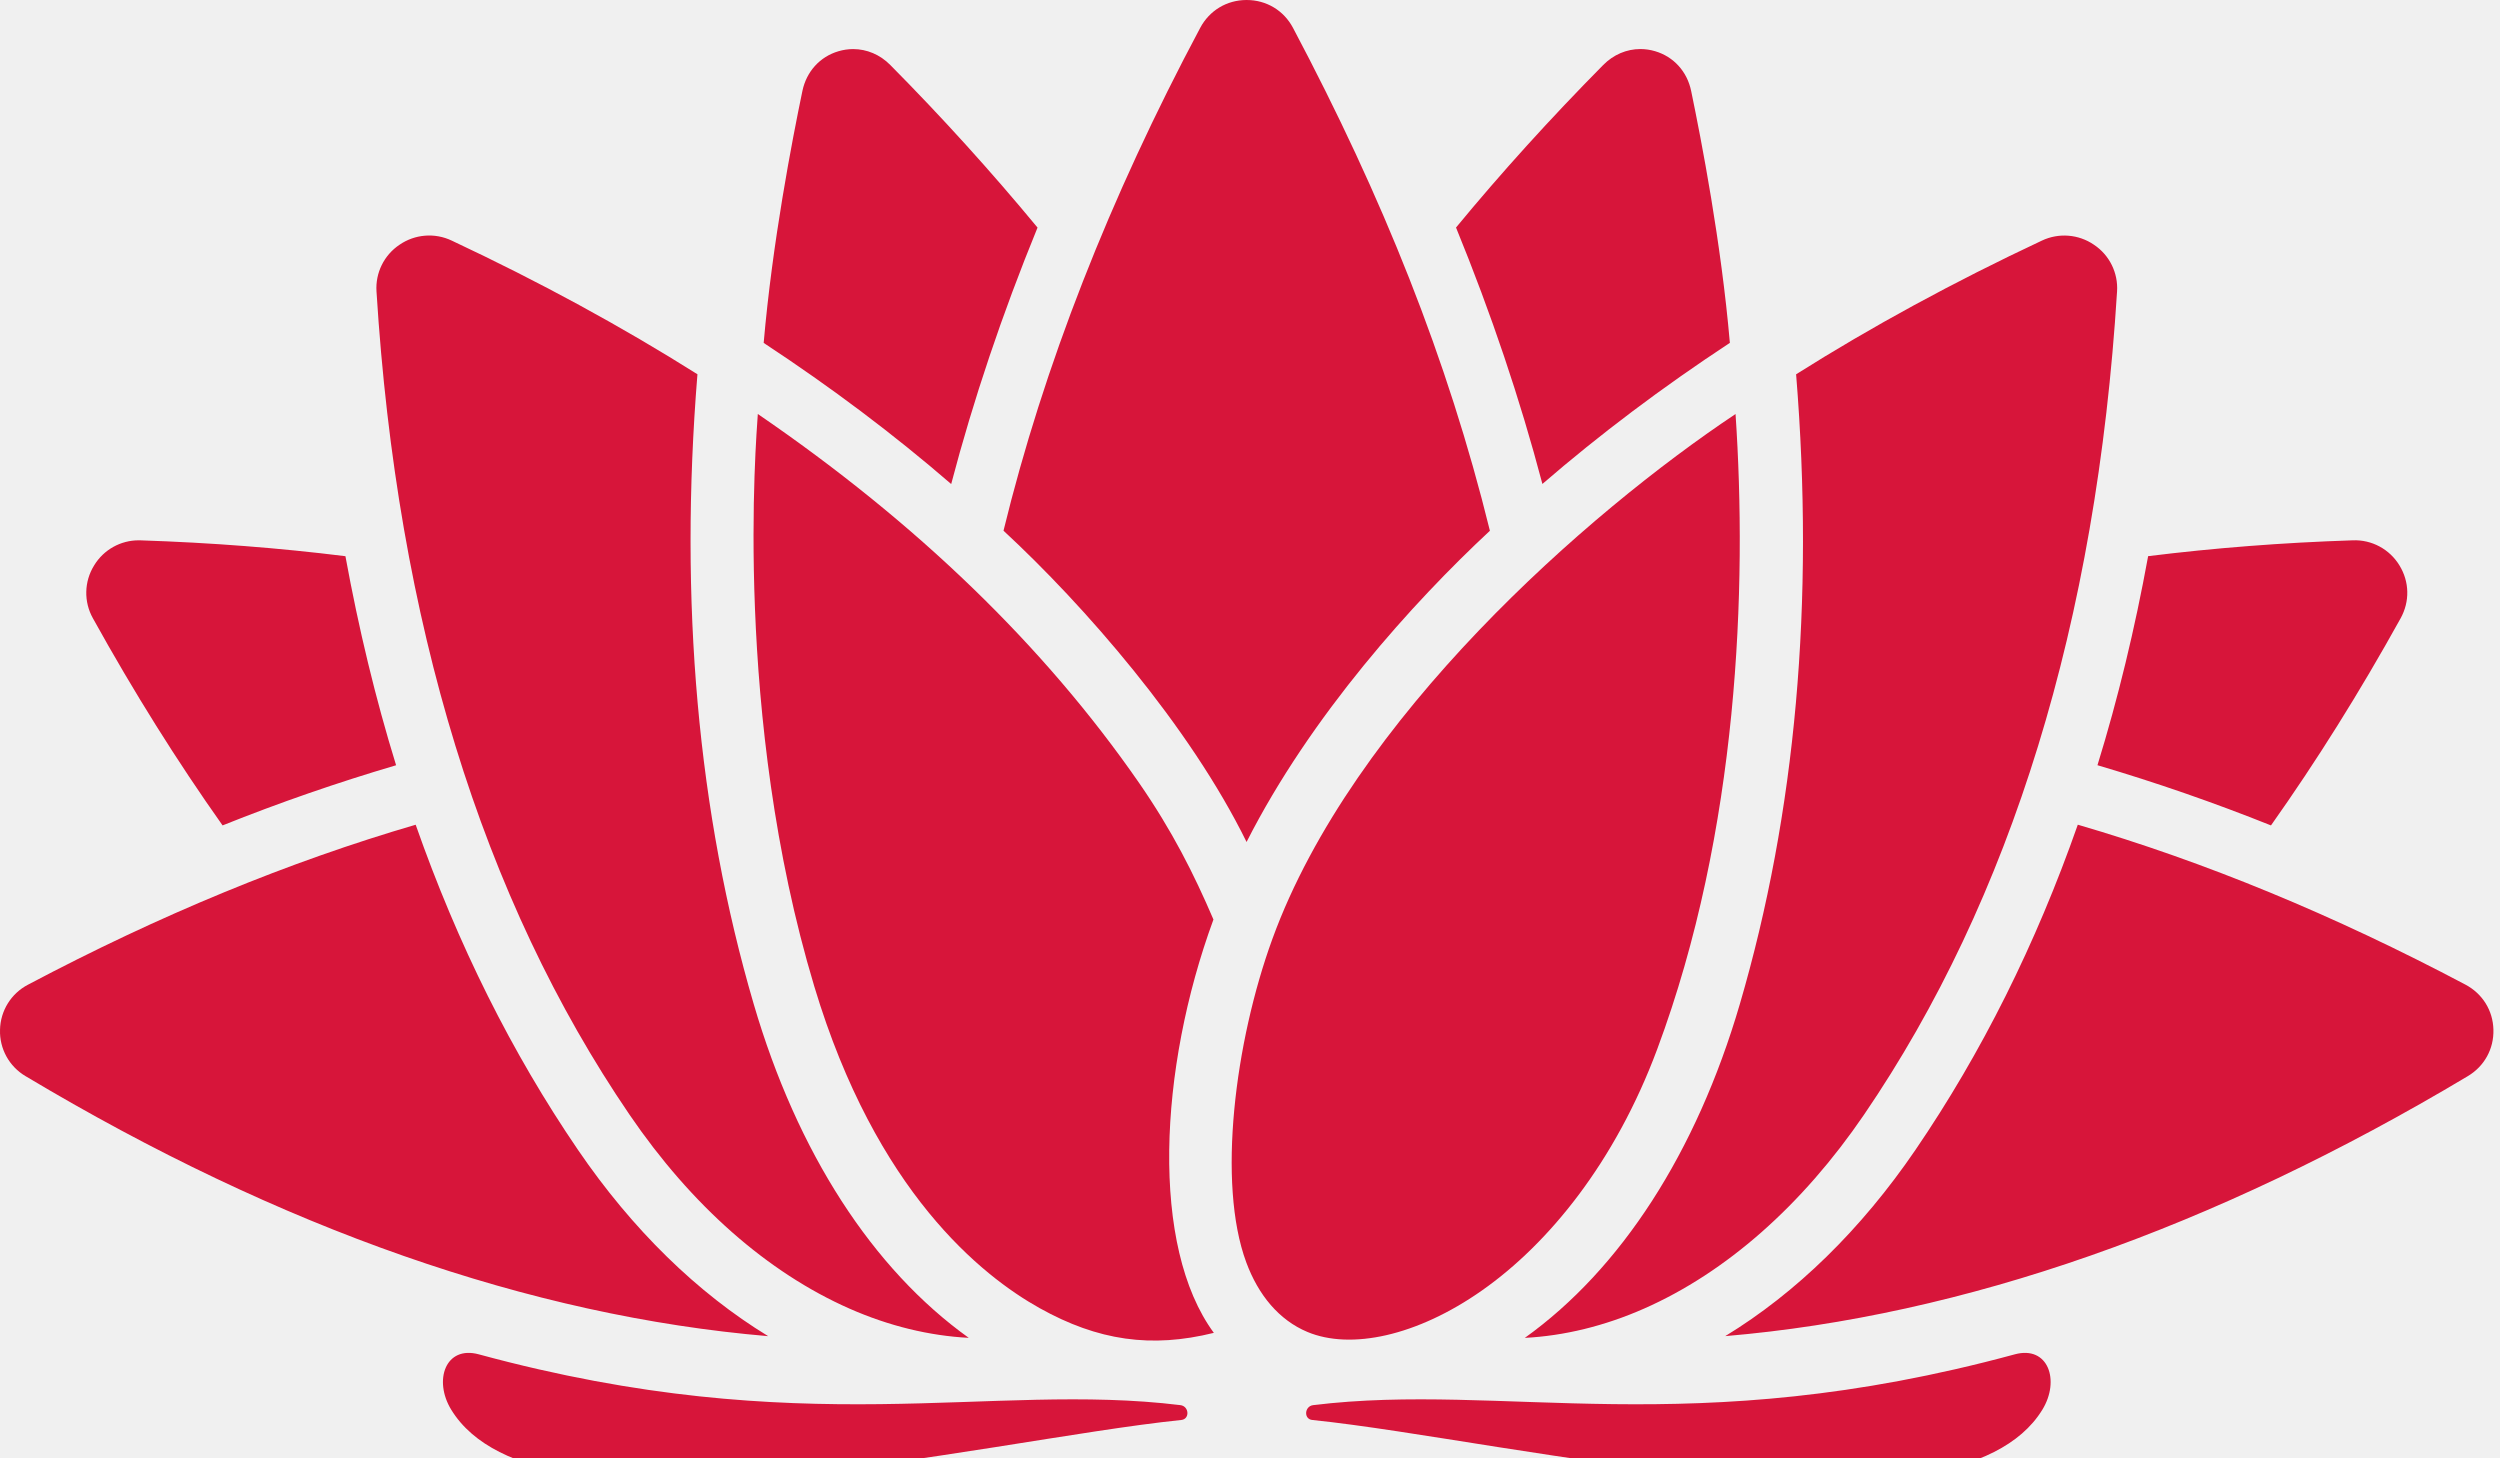
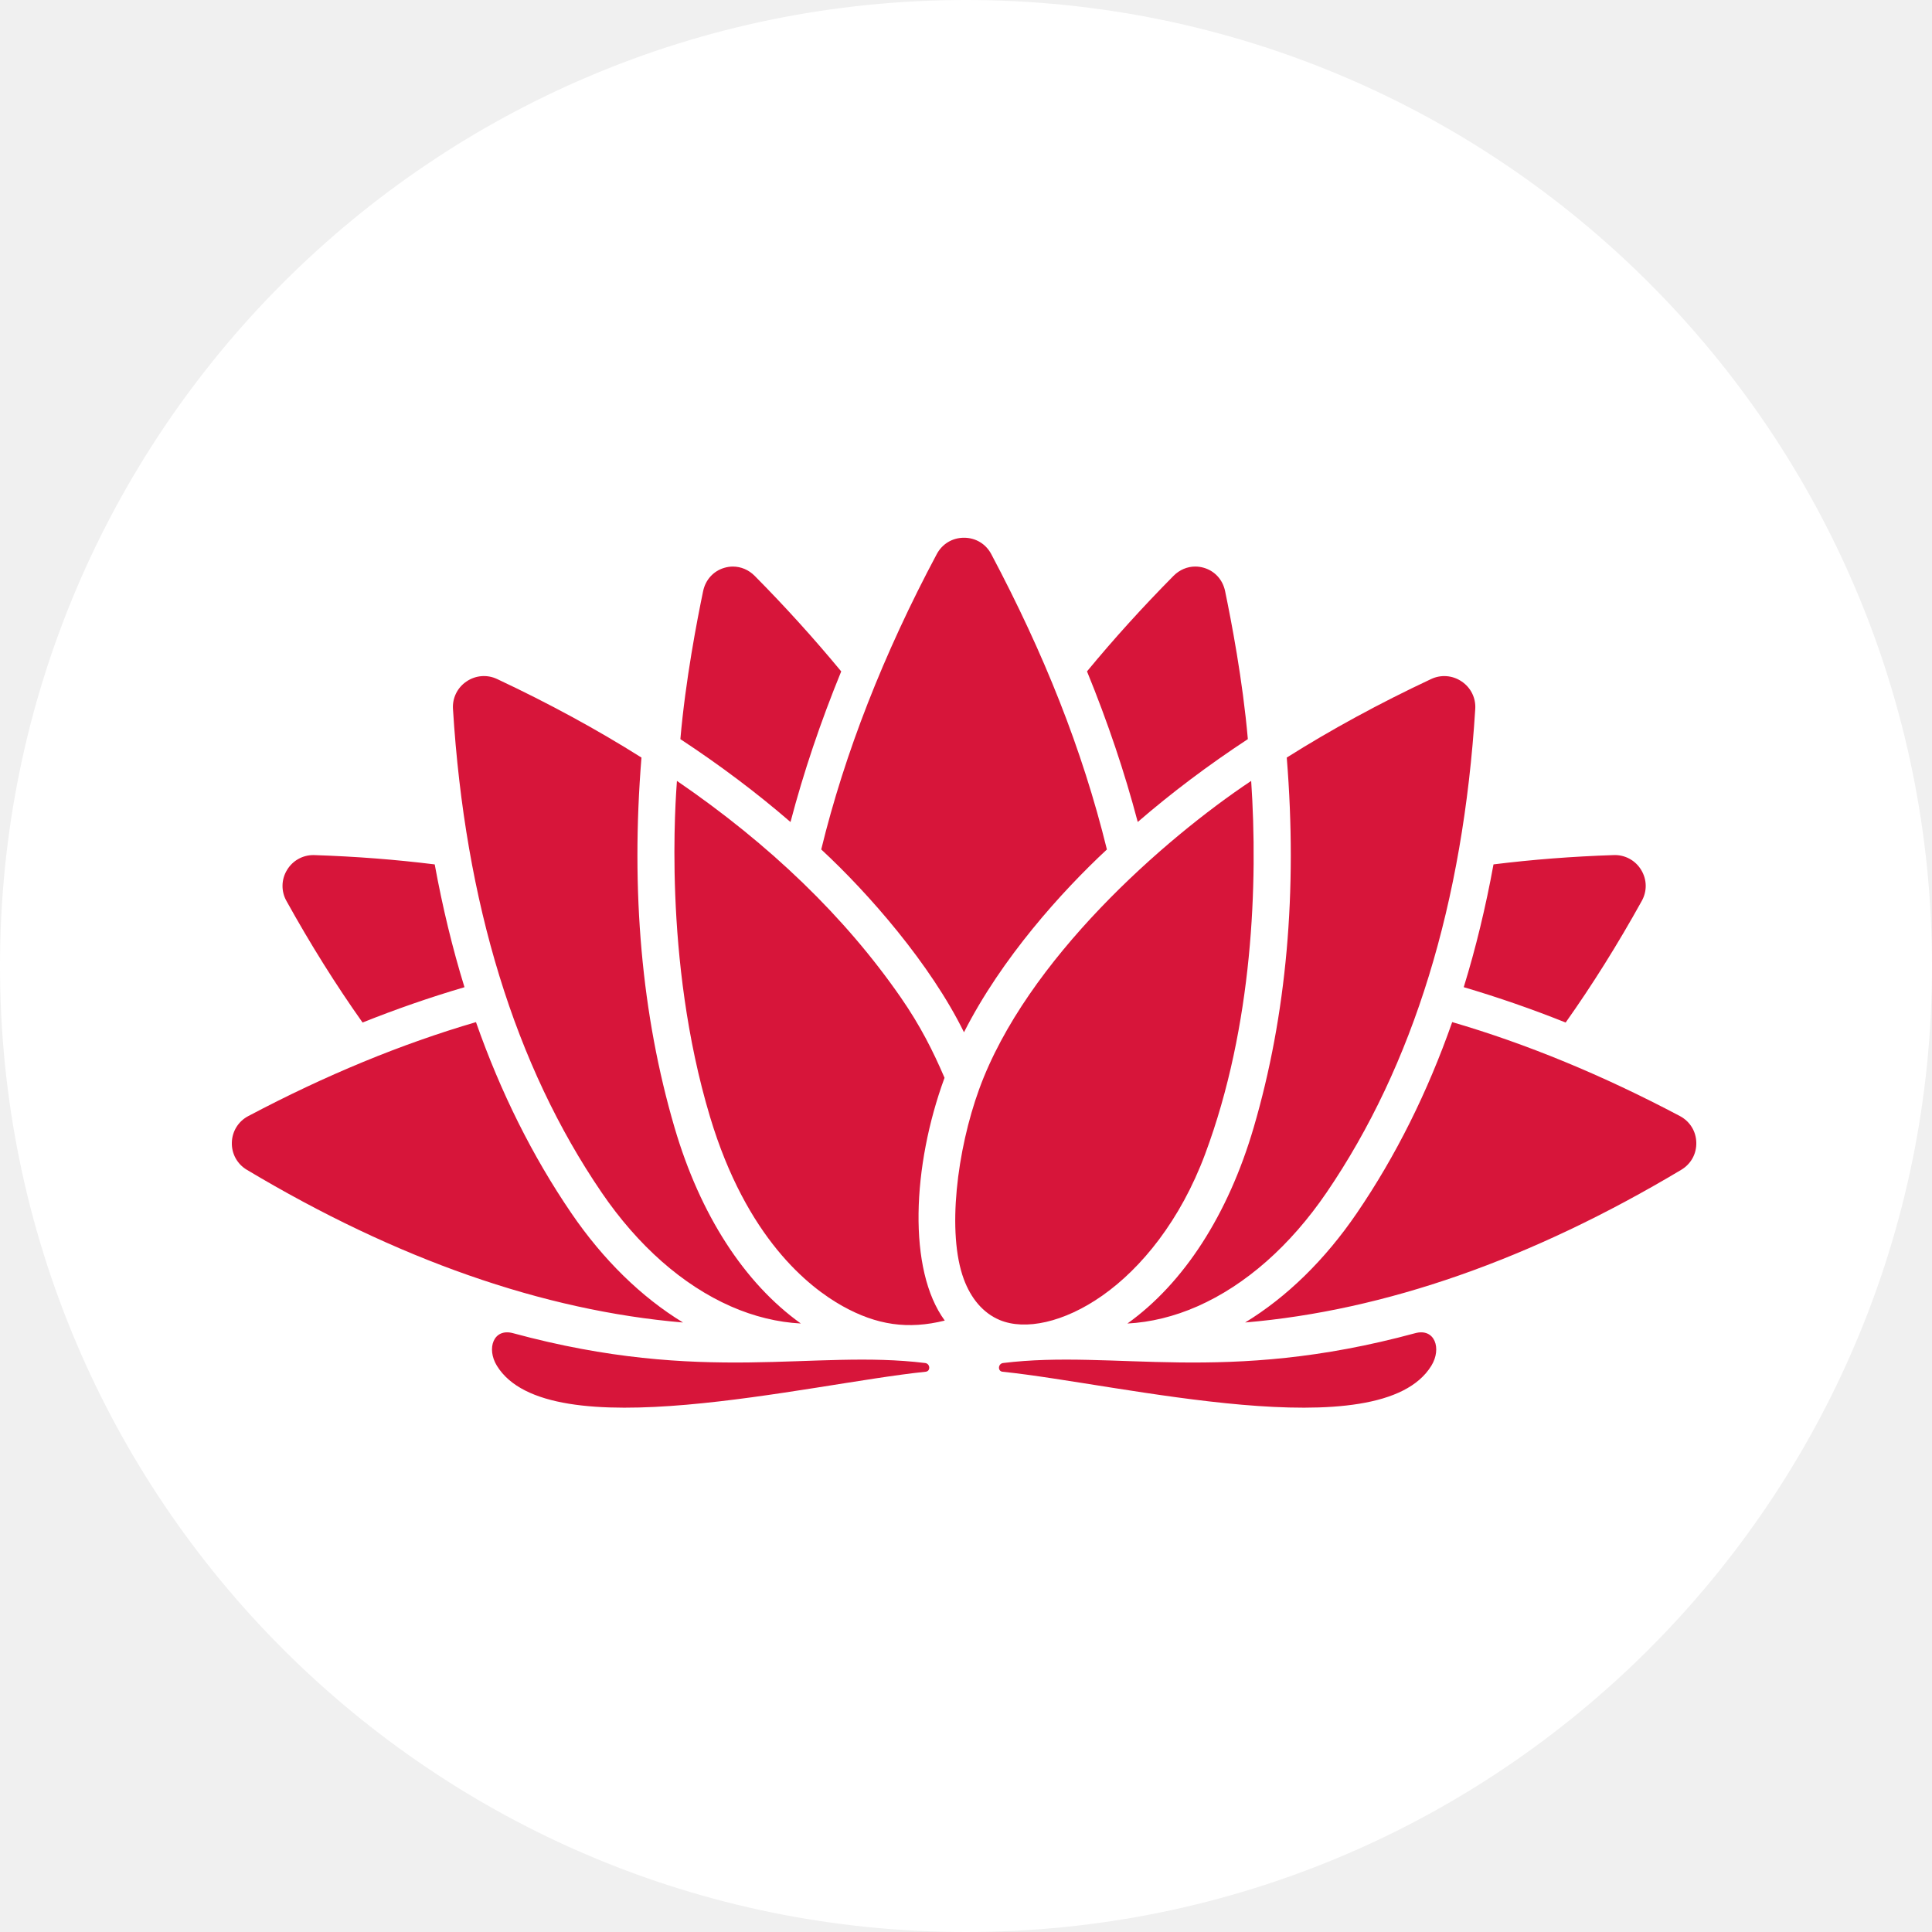
- <svg xmlns="http://www.w3.org/2000/svg" viewBox="0 0 259 151" fill="none">
-   <path d="M122.291 145.572c-19.75-2.424-38.934 3.904-72.69-5.263-3.447-.937-4.718 2.694-2.854 5.736 9.07 14.803 54.881 3.203 75.635 1.065.906-.095.814-1.426-.091-1.538ZM208.735 140.309c-33.756 9.167-52.941 2.839-72.691 5.263-.905.112-1 1.447-.091 1.538 20.759 2.138 66.566 13.738 75.635-1.065 1.864-3.042.594-6.673-2.853-5.736ZM59.882 119.132c-6.864-10.058-12.474-21.31-16.818-33.69-13.101 3.826-26.51 9.346-40.16 16.57a5.388 5.388 0 0 0-2.902 4.67 5.38 5.38 0 0 0 2.653 4.812c26.431 15.802 52.273 24.841 76.93 26.933-7.34-4.475-14.072-11.044-19.703-19.295ZM23.059 85.513a201.529 201.529 0 0 1 17.976-6.233c-2.126-6.896-3.87-14.12-5.249-21.658-6.827-.85-13.89-1.4-21.199-1.641-.062 0-.128-.004-.19-.004a5.391 5.391 0 0 0-4.647 2.602 5.383 5.383 0 0 0-.12 5.483c4.243 7.659 8.724 14.808 13.429 21.45ZM88.005 135.572c4.099 1.807 8.293 2.818 12.358 3.029-9.953-7.12-17.773-19.192-22.278-34.58-5.805-19.81-7.745-41.666-5.83-65.247-7.832-4.936-16.32-9.557-25.46-13.85a5.428 5.428 0 0 0-5.402.43 5.396 5.396 0 0 0-2.388 4.841c2.126 34.215 10.95 62.915 26.223 85.298 6.404 9.391 14.281 16.332 22.777 20.079ZM107.488 23.577A253.323 253.323 0 0 0 92.235 6.735c-1.063-1.078-2.433-1.65-3.85-1.65-.506 0-1.017.075-1.523.224-1.923.568-3.314 2.106-3.733 4.115-1.072 5.164-3.11 15.69-4.012 26.101 7.014 4.613 13.492 9.49 19.426 14.621 2.3-8.757 5.29-17.63 8.945-26.569ZM255.42 102.007c-13.65-7.223-27.058-12.744-40.16-16.569-4.343 12.38-9.953 23.631-16.818 33.689-5.63 8.255-12.362 14.82-19.708 19.296 24.658-2.093 50.5-11.132 76.931-26.934 1.715-1.024 2.707-2.822 2.653-4.811-.045-1.99-1.133-3.734-2.898-4.671ZM235.273 85.513c4.705-6.643 9.186-13.796 13.43-21.455.963-1.74.922-3.788-.121-5.483a5.4 5.4 0 0 0-4.837-2.598c-7.309.24-14.377.796-21.199 1.641-1.375 7.539-3.123 14.762-5.249 21.658a203.803 203.803 0 0 1 17.976 6.237ZM180.247 104.025c-4.505 15.384-12.329 27.46-22.278 34.58 4.065-.211 8.263-1.227 12.358-3.034 8.496-3.746 16.373-10.688 22.777-20.075 15.273-22.383 24.097-51.082 26.223-85.297a5.394 5.394 0 0 0-2.388-4.84 5.428 5.428 0 0 0-5.402-.432c-9.14 4.29-17.628 8.91-25.46 13.85 1.915 23.582-.029 45.434-5.83 65.248ZM179.214 35.52c-.901-10.406-2.94-20.932-4.011-26.1-.416-2.01-1.811-3.547-3.733-4.115a5.39 5.39 0 0 0-1.524-.224c-1.416 0-2.787.572-3.85 1.65-5.485 5.549-10.568 11.164-15.252 16.842 3.654 8.939 6.644 17.812 8.949 26.565 5.934-5.127 12.407-10.005 19.421-14.617ZM129.144 87.229c6.64-13.092 17.246-24.829 25.21-32.243-4.372-17.779-11.104-34.55-20.397-52.097C132.998 1.078 131.195 0 129.148 0s-3.845 1.082-4.808 2.889c-9.389 17.604-16.237 35.122-20.377 52.093 8.313 7.688 19.28 20.224 25.181 32.247Z" fill="#D7153A" />
-   <path d="M153.541 133.686c6.885-4.833 13.77-13.254 18.139-24.97 8.458-22.681 9.334-47.945 8.122-65.823-15.331 10.215-39.665 31.55-47.975 54.36-3.911 10.734-5.734 25.355-2.72 33.511 1.259 3.411 3.401 5.997 6.345 7.227 4.46 1.865 11.312.456 18.089-4.305ZM125.713 95.261c-2.027-4.724-4.261-9.18-7.728-14.186-9.809-14.16-23.026-26.933-39.475-38.185-.17 2.652-2.57 31.297 5.851 59.304 6.408 21.302 17.354 29.98 23.354 33.333 6.038 3.369 11.561 4.165 18.039 2.557-6.565-8.935-5.747-27.27-.041-42.823Z" fill="#D7153A" />
+ <svg xmlns="http://www.w3.org/2000/svg" viewBox="0 0 96 96" fill="none">
+   <circle cx="48" cy="48" r="48" fill="#fff" />
+   <g transform="translate(11.52 26.72) scale(.2817)">
+     <path d="M122.291 145.572c-19.75-2.424-38.934 3.904-72.69-5.263-3.447-.937-4.718 2.694-2.854 5.736 9.07 14.803 54.881 3.203 75.635 1.065.906-.095.814-1.426-.091-1.538ZM208.735 140.309c-33.756 9.167-52.941 2.839-72.691 5.263-.905.112-1 1.447-.091 1.538 20.759 2.138 66.566 13.738 75.635-1.065 1.864-3.042.594-6.673-2.853-5.736ZM59.882 119.132c-6.864-10.058-12.474-21.31-16.818-33.69-13.101 3.826-26.51 9.346-40.16 16.57a5.388 5.388 0 0 0-2.902 4.67 5.38 5.38 0 0 0 2.653 4.812c26.431 15.802 52.273 24.841 76.93 26.933-7.34-4.475-14.072-11.044-19.703-19.295ZM23.059 85.513a201.529 201.529 0 0 1 17.976-6.233c-2.126-6.896-3.87-14.12-5.249-21.658-6.827-.85-13.89-1.4-21.199-1.641-.062 0-.128-.004-.19-.004a5.391 5.391 0 0 0-4.647 2.602 5.383 5.383 0 0 0-.12 5.483c4.243 7.659 8.724 14.808 13.429 21.45ZM88.005 135.572c4.099 1.807 8.293 2.818 12.358 3.029-9.953-7.12-17.773-19.192-22.278-34.58-5.805-19.81-7.745-41.666-5.83-65.247-7.832-4.936-16.32-9.557-25.46-13.85a5.428 5.428 0 0 0-5.402.43 5.396 5.396 0 0 0-2.388 4.841c2.126 34.215 10.95 62.915 26.223 85.298 6.404 9.391 14.281 16.332 22.777 20.079ZM107.488 23.577A253.323 253.323 0 0 0 92.235 6.735c-1.063-1.078-2.433-1.65-3.85-1.65-.506 0-1.017.075-1.523.224-1.923.568-3.314 2.106-3.733 4.115-1.072 5.164-3.11 15.69-4.012 26.101 7.014 4.613 13.492 9.49 19.426 14.621 2.3-8.757 5.29-17.63 8.945-26.569ZM255.42 102.007c-13.65-7.223-27.058-12.744-40.16-16.569-4.343 12.38-9.953 23.631-16.818 33.689-5.63 8.255-12.362 14.82-19.708 19.296 24.658-2.093 50.5-11.132 76.931-26.934 1.715-1.024 2.707-2.822 2.653-4.811-.045-1.99-1.133-3.734-2.898-4.671ZM235.273 85.513c4.705-6.643 9.186-13.796 13.43-21.455.963-1.74.922-3.788-.121-5.483a5.4 5.4 0 0 0-4.837-2.598c-7.309.24-14.377.796-21.199 1.641-1.375 7.539-3.123 14.762-5.249 21.658a203.803 203.803 0 0 1 17.976 6.237ZM180.247 104.025c-4.505 15.384-12.329 27.46-22.278 34.58 4.065-.211 8.263-1.227 12.358-3.034 8.496-3.746 16.373-10.688 22.777-20.075 15.273-22.383 24.097-51.082 26.223-85.297a5.394 5.394 0 0 0-2.388-4.84 5.428 5.428 0 0 0-5.402-.432c-9.14 4.29-17.628 8.91-25.46 13.85 1.915 23.582-.029 45.434-5.83 65.248ZM179.214 35.52c-.901-10.406-2.94-20.932-4.011-26.1-.416-2.01-1.811-3.547-3.733-4.115a5.39 5.39 0 0 0-1.524-.224c-1.416 0-2.787.572-3.85 1.65-5.485 5.549-10.568 11.164-15.252 16.842 3.654 8.939 6.644 17.812 8.949 26.565 5.934-5.127 12.407-10.005 19.421-14.617ZM129.144 87.229c6.64-13.092 17.246-24.829 25.21-32.243-4.372-17.779-11.104-34.55-20.397-52.097C132.998 1.078 131.195 0 129.148 0s-3.845 1.082-4.808 2.889c-9.389 17.604-16.237 35.122-20.377 52.093 8.313 7.688 19.28 20.224 25.181 32.247Z" fill="#D7153A" />
+     <path d="M153.541 133.686c6.885-4.833 13.77-13.254 18.139-24.97 8.458-22.681 9.334-47.945 8.122-65.823-15.331 10.215-39.665 31.55-47.975 54.36-3.911 10.734-5.734 25.355-2.72 33.511 1.259 3.411 3.401 5.997 6.345 7.227 4.46 1.865 11.312.456 18.089-4.305ZM125.713 95.261c-2.027-4.724-4.261-9.18-7.728-14.186-9.809-14.16-23.026-26.933-39.475-38.185-.17 2.652-2.57 31.297 5.851 59.304 6.408 21.302 17.354 29.98 23.354 33.333 6.038 3.369 11.561 4.165 18.039 2.557-6.565-8.935-5.747-27.27-.041-42.823Z" fill="#D7153A" />
+   </g>
</svg>
